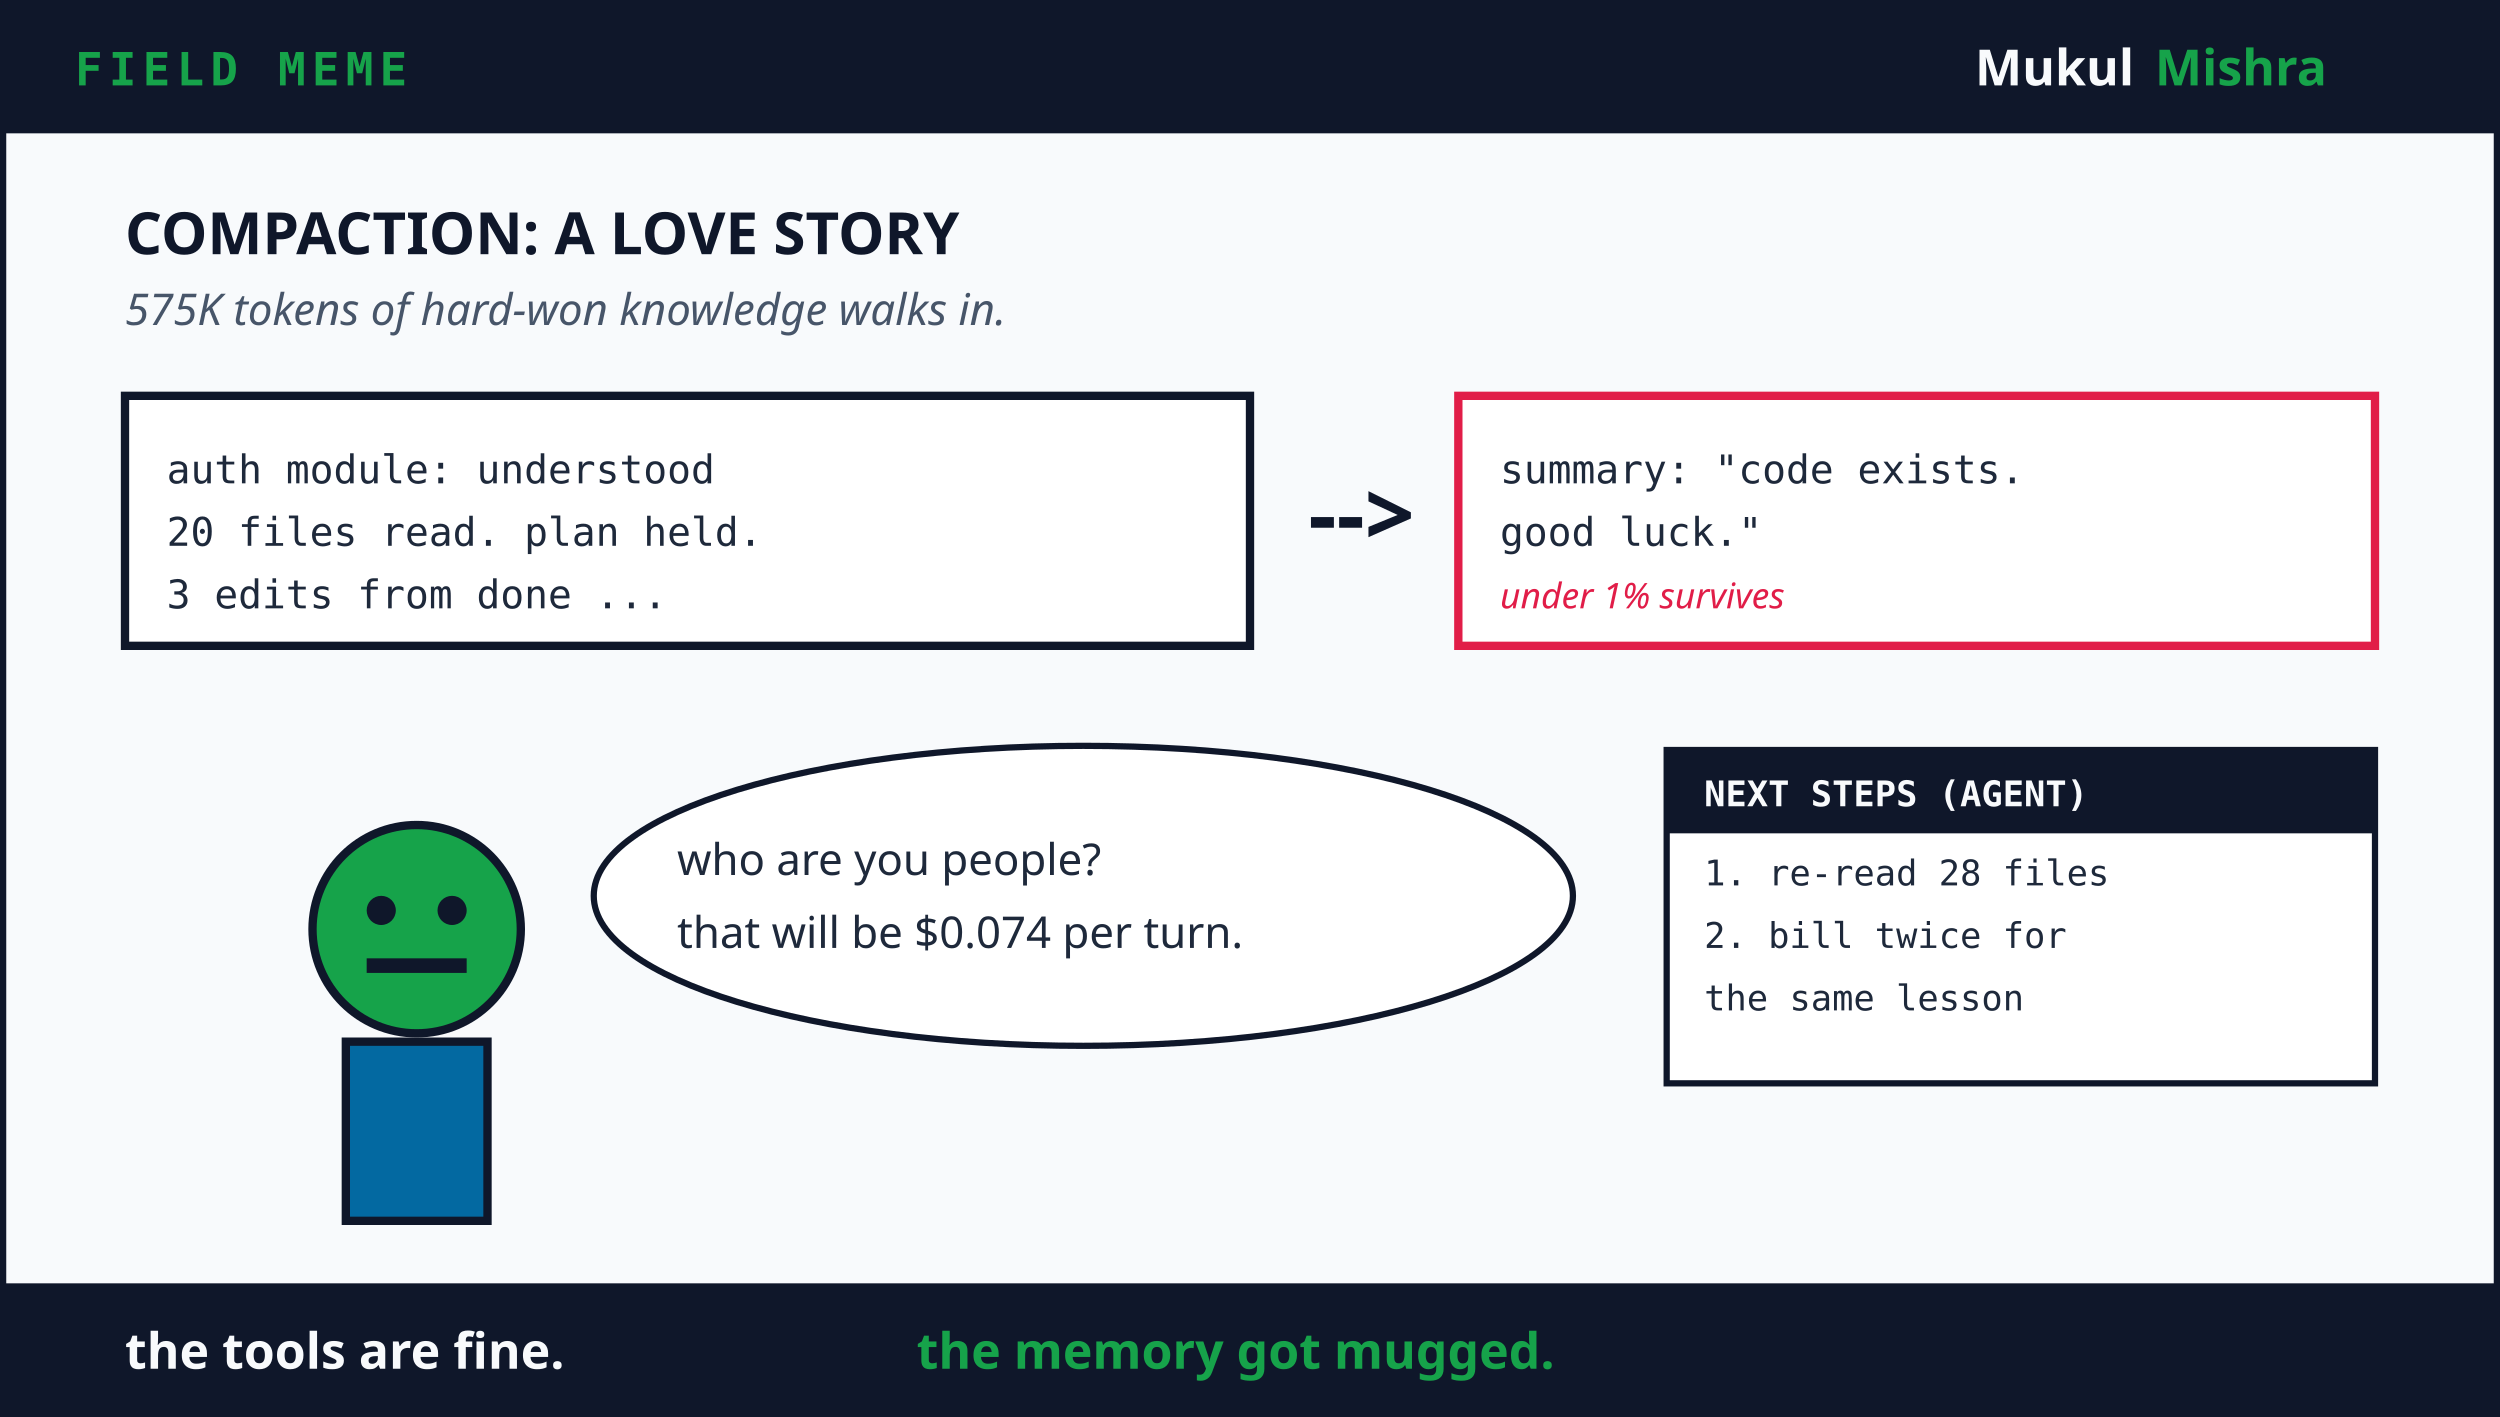
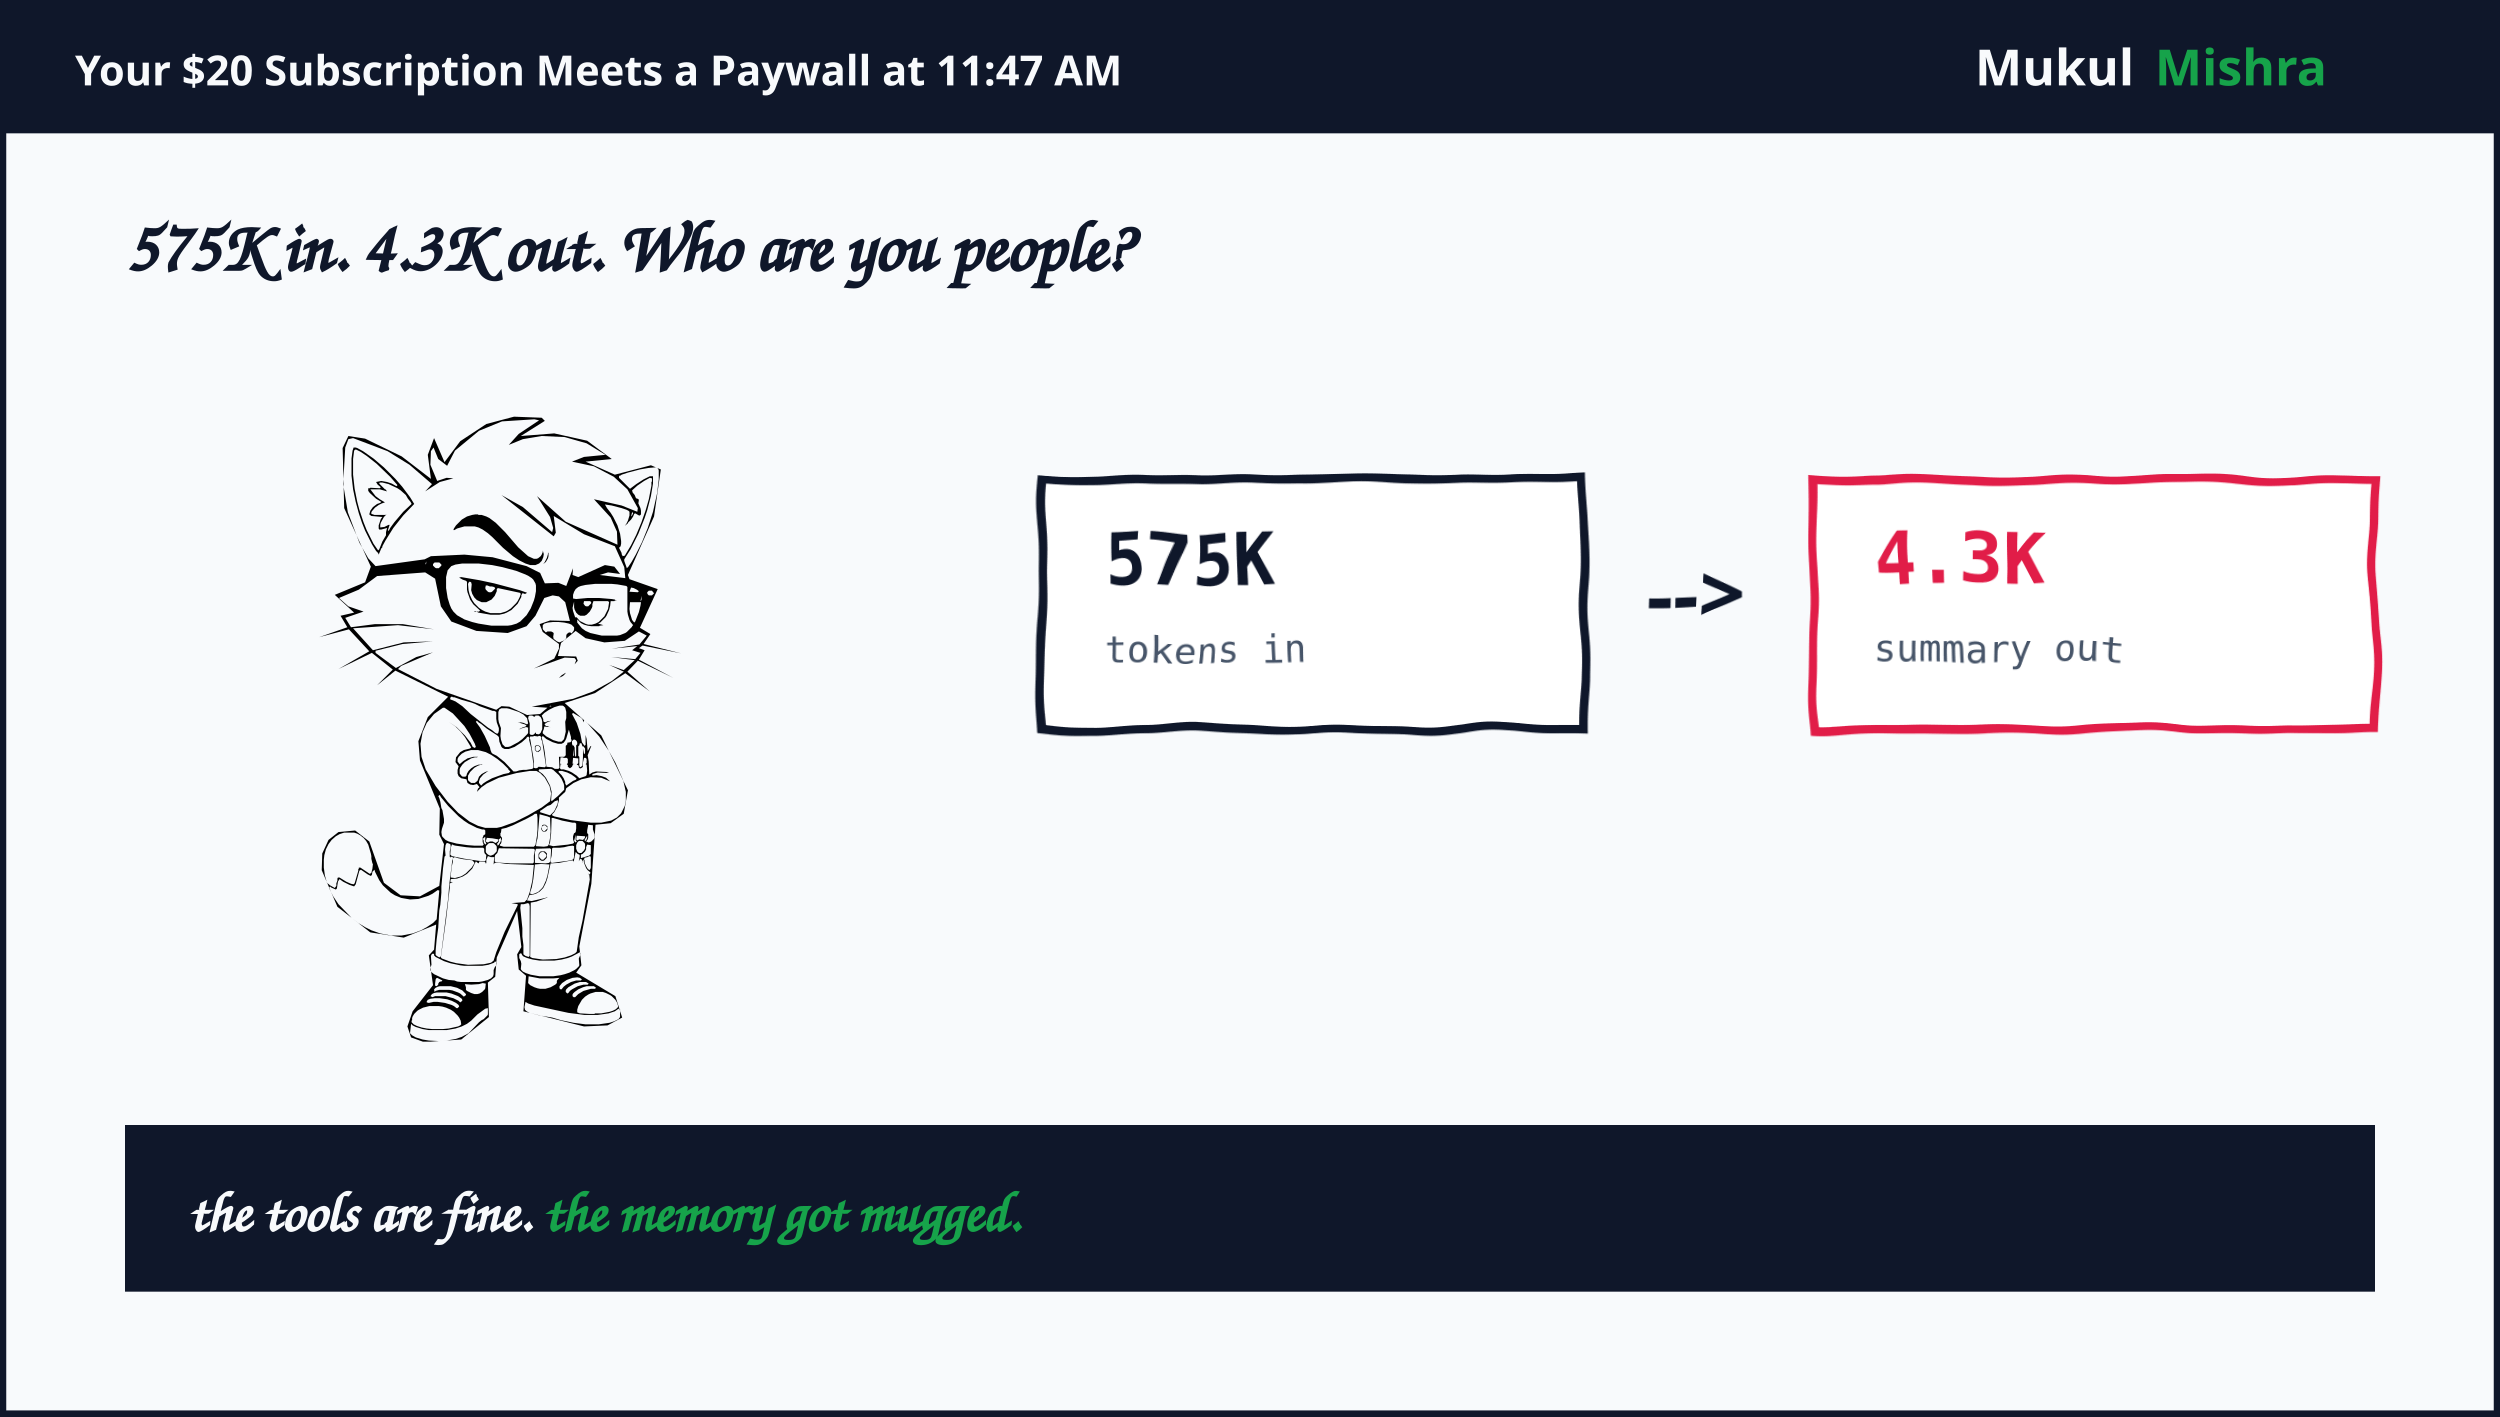
- <svg xmlns="http://www.w3.org/2000/svg" width="1200" height="680" viewBox="0 0 1200 680" role="img" aria-label="Themed meme cartoon of a compaction event crushing a huge context window into a tiny summary while the agent forgets the codebase">
+ <svg xmlns="http://www.w3.org/2000/svg" width="1200" height="680" viewBox="0 0 1200 680" role="img" aria-label="Pen sketched meme of a skeptical cat staring at a 575K to 4.3K compaction">
+   <defs>
+     <filter id="roughen" x="-10%" y="-10%" width="120%" height="120%">
+       <feTurbulence type="fractalNoise" baseFrequency="0.02" numOctaves="2" seed="7" result="n" />
+       <feDisplacementMap in="SourceGraphic" in2="n" scale="6" />
+     </filter>
+   </defs>
  <rect x="0" y="0" width="1200" height="680" fill="#f8fafc" />
  <rect x="0" y="0" width="1200" height="680" fill="none" stroke="#0f172a" stroke-width="6" />
  <rect x="0" y="0" width="1200" height="64" fill="#0f172a" />
-   <text x="36" y="41" font-family="monospace" font-size="22" font-weight="bold" letter-spacing="3" fill="#16a34a">FIELD MEME</text>
+   <text x="36" y="41" font-family="Sora, 'Segoe UI', Verdana, sans-serif" font-size="20" font-weight="bold" fill="#f8fafc">Your $20 Subscription Meets a Paywall at 11:47 AM</text>
  <text x="948" y="41" font-family="Sora, 'Segoe UI', Verdana, sans-serif" font-size="24" font-weight="bold" fill="#f8fafc">Mukul<tspan dx="10" fill="#16a34a">Mishra</tspan>
  </text>
-   <text x="60" y="122" font-family="Sora, 'Segoe UI', Verdana, sans-serif" font-size="28" font-weight="bold" fill="#0f172a">COMPACTION: A LOVE STORY</text>
-   <text x="60" y="156" font-family="Sora, 'Segoe UI', Verdana, sans-serif" font-size="21" font-style="italic" fill="#475569">575K tokens of hard-won knowledge walks in.</text>
-   <rect x="60" y="190" width="540" height="120" fill="#ffffff" stroke="#0f172a" stroke-width="4" />
-   <text x="80" y="232" font-family="monospace" font-size="19" fill="#1e293b">auth module: understood</text>
-   <text x="80" y="262" font-family="monospace" font-size="19" fill="#1e293b">20 files read. plan held.</text>
-   <text x="80" y="292" font-family="monospace" font-size="19" fill="#1e293b">3 edits from done ...</text>
-   <text x="628" y="262" font-family="Sora, 'Segoe UI', Verdana, sans-serif" font-size="42" font-weight="bold" fill="#0f172a">--&gt;</text>
-   <rect x="700" y="190" width="440" height="120" fill="#ffffff" stroke="#e11d48" stroke-width="4" />
-   <text x="720" y="232" font-family="monospace" font-size="19" fill="#1e293b">summary: "code exists.</text>
-   <text x="720" y="262" font-family="monospace" font-size="19" fill="#1e293b">good luck."</text>
-   <text x="720" y="292" font-family="Sora, 'Segoe UI', Verdana, sans-serif" font-size="17" font-style="italic" fill="#e11d48">under 1% survives</text>
-   <circle cx="200" cy="446" r="50" fill="#16a34a" stroke="#0f172a" stroke-width="4" />
-   <circle cx="183" cy="437" r="7" fill="#0f172a" />
-   <circle cx="217" cy="437" r="7" fill="#0f172a" />
-   <rect x="176" y="460" width="48" height="7" fill="#0f172a" />
-   <rect x="166" y="500" width="68" height="86" fill="#0369a1" stroke="#0f172a" stroke-width="4" />
-   <ellipse cx="520" cy="430" rx="235" ry="72" fill="#ffffff" stroke="#0f172a" stroke-width="3" />
-   <text x="325" y="420" font-family="Sora, 'Segoe UI', Verdana, sans-serif" font-size="21" fill="#1e293b">who are you people?</text>
-   <text x="325" y="455" font-family="Sora, 'Segoe UI', Verdana, sans-serif" font-size="21" fill="#1e293b">that will be $0.074 per turn.</text>
-   <rect x="800" y="360" width="340" height="160" fill="#ffffff" stroke="#0f172a" stroke-width="3" />
-   <rect x="800" y="360" width="340" height="40" fill="#0f172a" />
-   <text x="818" y="387" font-family="monospace" font-size="17" font-weight="bold" fill="#f8fafc">NEXT STEPS (AGENT)</text>
-   <text x="818" y="425" font-family="monospace" font-size="17" fill="#1e293b">1. re-read 28 files</text>
-   <text x="818" y="455" font-family="monospace" font-size="17" fill="#1e293b">2. bill twice for</text>
-   <text x="818" y="485" font-family="monospace" font-size="17" fill="#1e293b">   the same lesson</text>
-   <rect x="0" y="616" width="1200" height="64" fill="#0f172a" />
-   <text x="60" y="657" font-family="Sora, 'Segoe UI', Verdana, sans-serif" font-size="24" font-weight="bold" fill="#f8fafc">the tools are fine.</text>
-   <text x="440" y="657" font-family="Sora, 'Segoe UI', Verdana, sans-serif" font-size="24" font-weight="bold" fill="#16a34a">the memory got mugged.</text>
+   <text x="60" y="130" font-family="'Segoe Script','Segoe Print','Comic Sans MS','Chalkboard SE',cursive" font-size="34" font-weight="bold" fill="#0f172a">575K in. 4.3K out. Who are you people?</text>
+   <svg x="90" y="200" width="300" height="300" viewBox="0 0 100 100">
+     <g transform="translate(-1.43,-1.92) scale(0.0836)" fill="#0f172a">
+       <path id="cat-line-art" d="M 592,1155 592,1167 591,1169 584,1176 580,1178 575,1182 555,1203 542,1210 530,1214 513,1217 498,1218 479,1217 467,1215 454,1211 447,1207 443,1203 445,1185 448,1188 454,1191 467,1195 479,1197 513,1197 530,1194 542,1190 552,1185 560,1179 572,1167 587,1156 Z M 446,1179 447,1178 447,1174 448,1171 451,1166 457,1160 460,1158 468,1154 480,1151 498,1151 505,1152 512,1154 521,1158 527,1162 534,1169 537,1173 540,1179 541,1186 539,1188 535,1190 517,1194 506,1195 485,1195 475,1194 465,1192 456,1189 450,1186 446,1182 Z M 662,1153 664,1143 669,1146 681,1150 746,1164 777,1168 802,1168 823,1165 835,1161 842,1156 845,1157 845,1172 842,1176 834,1180 825,1183 804,1186 779,1186 756,1183 732,1178 715,1173 691,1169 672,1164 666,1161 663,1158 Z M 475,1142 477,1139 482,1137 490,1136 500,1136 514,1138 523,1141 531,1145 536,1149 537,1152 534,1155 532,1155 527,1151 523,1149 510,1145 496,1143 488,1143 479,1145 475,1144 Z M 482,1132 485,1128 489,1126 494,1125 513,1125 522,1127 535,1132 542,1137 543,1139 543,1141 539,1144 536,1141 526,1136 511,1132 491,1132 486,1134 Z M 841,1150 841,1153 837,1157 831,1160 825,1162 809,1165 797,1165 796,1166 785,1166 768,1165 763,1163 763,1158 765,1151 772,1139 778,1133 784,1129 788,1127 798,1124 812,1124 818,1126 826,1130 829,1132 836,1139 839,1144 Z M 799,1116 797,1118 789,1118 775,1122 765,1128 759,1134 756,1134 754,1132 754,1129 755,1127 758,1124 765,1119 774,1115 781,1113 795,1113 Z M 489,1119 492,1116 496,1114 500,1113 521,1113 533,1116 543,1121 550,1128 550,1130 546,1133 539,1127 535,1125 524,1121 518,1120 499,1120 492,1122 490,1124 Z M 588,1108 587,1117 586,1119 581,1124 576,1127 572,1128 566,1128 560,1126 552,1122 550,1120 550,1115 548,1109 560,1110 575,1109 582,1107 Z M 785,1108 783,1110 775,1110 764,1113 753,1119 749,1122 746,1126 744,1127 741,1124 741,1121 742,1119 746,1115 758,1108 768,1105 780,1105 Z M 495,1097 505,1102 503,1104 501,1104 499,1105 497,1108 497,1110 494,1113 491,1112 491,1108 492,1100 493,1098 Z M 772,1100 770,1102 761,1102 751,1105 742,1110 737,1114 733,1119 731,1119 729,1117 729,1113 734,1107 743,1101 754,1097 763,1096 768,1097 Z M 669,1107 670,1094 691,1098 718,1098 729,1097 725,1101 724,1103 724,1107 721,1110 712,1115 702,1118 692,1118 687,1117 681,1115 673,1111 Z M 482,1082 482,1078 484,1072 483,1055 485,1051 489,1051 489,1054 492,1057 508,1065 520,1069 539,1073 547,1074 581,1074 593,1072 604,1068 605,1066 608,1066 609,1068 608,1073 605,1077 603,1082 603,1090 602,1094 598,1098 592,1101 581,1104 574,1105 541,1105 533,1104 528,1102 517,1101 506,1098 489,1090 484,1086 Z M 769,1050 769,1053 766,1060 767,1073 766,1075 761,1080 758,1082 748,1087 739,1090 731,1092 717,1094 691,1094 674,1091 665,1088 659,1085 656,1082 655,1080 656,1070 655,1065 652,1059 652,1052 654,1050 657,1051 657,1053 660,1056 667,1059 678,1062 691,1064 719,1064 733,1062 745,1059 753,1056 768,1048 Z M 668,954 671,955 672,960 672,1055 670,1057 664,1055 660,1052 660,1034 658,1018 658,1002 654,963 655,956 661,956 Z M 288,925 290,922 292,924 301,928 303,926 305,913 308,908 315,913 327,919 336,922 339,918 346,892 349,890 362,899 368,902 370,900 371,894 375,890 376,894 384,910 391,920 406,934 414,939 426,944 443,947 459,946 478,940 486,936 496,929 499,930 494,985 487,992 475,1000 464,1006 448,1012 427,1016 407,1016 386,1012 369,1006 357,1000 344,992 331,982 306,956 296,941 Z M 710,880 706,901 703,911 698,922 696,925 689,932 683,935 677,937 673,936 673,933 676,924 679,908 682,880 694,879 Z M 521,905 521,900 523,883 525,875 525,869 526,867 529,866 535,868 545,870 562,872 566,876 566,878 561,886 550,897 544,901 540,903 529,906 Z M 786,864 789,865 789,886 788,889 786,891 782,887 778,879 777,876 777,872 776,871 777,867 782,866 Z M 680,881 677,911 672,933 667,947 662,952 637,954 649,956 649,958 624,1009 608,1048 603,1064 598,1068 584,1071 554,1072 532,1069 520,1066 504,1060 502,1058 512,985 519,925 519,917 521,915 525,914 520,913 521,908 533,907 544,903 552,898 562,888 569,874 574,878 576,874 586,875 588,877 588,879 589,877 589,871 592,864 598,866 604,866 603,880 605,877 614,877 628,879 Z M 760,856 764,860 767,861 768,863 766,874 768,870 770,869 772,871 773,877 772,875 775,870 776,877 780,887 783,891 788,895 788,897 786,899 784,897 785,899 786,899 787,909 773,988 766,1019 762,1047 759,1050 751,1054 739,1058 723,1061 697,1062 677,1059 673,1057 674,953 685,951 704,944 707,942 702,944 676,950 667,949 672,938 677,938 684,936 691,932 698,925 703,915 706,906 712,878 728,877 754,872 756,874 756,876 Z M 696,856 698,856 700,857 703,860 704,862 704,864 703,866 698,871 695,871 691,867 690,865 690,862 691,859 693,857 Z M 693,855 690,858 689,860 689,868 693,872 695,873 698,873 700,872 704,868 705,866 705,859 701,855 Z M 713,851 712,870 711,875 709,877 702,878 682,877 682,857 684,850 711,849 Z M 605,866 606,862 610,858 613,849 680,850 682,852 680,863 680,876 678,878 636,878 607,876 605,874 Z M 757,845 757,865 756,869 754,871 745,873 715,877 712,876 712,872 714,863 715,849 717,848 729,848 738,847 746,845 754,844 Z M 789,843 789,860 786,863 770,868 770,861 773,860 778,855 780,851 780,847 782,842 Z M 523,842 525,842 526,843 530,844 551,847 563,848 583,848 585,850 585,856 586,859 589,862 588,872 586,874 574,873 547,869 523,864 520,861 521,848 Z M 602,839 604,840 608,844 609,846 609,854 608,856 603,861 598,863 596,863 592,861 589,858 588,856 588,846 589,844 593,840 595,839 Z M 515,839 520,841 521,845 519,855 519,865 520,867 521,865 525,866 525,870 524,871 518,919 516,945 502,1056 499,1058 494,1055 492,1053 492,1045 494,1023 497,1001 499,968 501,957 503,934 503,922 506,888 509,865 511,863 510,851 511,843 513,839 Z M 766,835 773,835 777,839 778,841 778,849 776,853 771,858 766,858 763,855 761,850 761,843 763,838 Z M 588,835 590,829 601,830 612,832 612,834 611,836 607,839 601,836 596,836 592,838 589,837 Z M 617,829 617,834 616,837 613,842 611,844 610,842 610,839 611,839 613,836 613,832 Z M 587,827 587,836 589,840 587,842 584,838 584,834 583,833 583,830 Z M 761,832 762,825 778,826 778,828 777,830 774,833 767,832 763,834 Z M 782,825 782,829 781,832 778,836 777,833 Z M 760,823 760,833 762,836 760,838 757,835 Z M 342,821 349,825 352,828 353,828 359,835 363,842 368,859 369,864 369,869 371,878 372,879 371,888 369,896 366,898 348,886 345,886 345,888 344,889 344,892 337,916 335,918 330,917 321,913 308,905 305,905 304,907 304,911 302,916 302,921 299,925 290,920 284,915 280,901 278,886 278,871 279,862 282,851 287,841 293,833 301,826 308,822 317,819 336,819 Z M 699,805 701,805 703,806 706,810 705,812 701,816 698,816 696,814 695,811 695,809 696,807 Z M 784,804 793,805 793,813 796,822 796,828 795,831 790,836 785,838 780,836 783,832 784,829 784,822 782,820 782,815 Z M 698,804 696,805 695,809 694,810 694,812 696,816 698,817 702,817 704,816 706,813 706,807 702,804 Z M 714,791 717,791 734,796 754,800 759,800 761,802 761,811 760,818 758,820 757,820 755,826 755,832 757,838 755,840 745,842 717,845 709,843 711,838 713,821 Z M 691,784 706,788 711,790 712,817 711,829 709,840 708,843 706,845 699,846 684,845 685,837 687,830 Z M 686,783 687,791 687,813 686,825 683,843 680,846 622,846 615,844 615,842 617,840 618,837 618,833 619,832 619,829 616,825 616,820 617,819 618,812 627,810 640,805 667,792 678,786 682,783 Z M 726,757 726,761 725,765 720,776 718,779 711,786 692,780 692,777 693,777 706,768 712,766 720,759 Z M 497,749 500,747 502,751 516,768 536,788 546,796 555,802 571,810 581,813 585,813 587,815 587,822 583,825 583,827 582,828 582,837 584,842 582,844 566,844 553,843 532,840 517,836 511,833 505,827 504,825 503,818 504,812 508,800 508,793 505,776 503,772 501,760 499,753 Z M 727,703 728,701 734,701 744,704 752,708 759,713 762,716 760,718 755,720 742,729 740,725 740,722 737,715 733,709 Z M 690,698 713,697 717,699 728,709 733,716 737,725 738,729 738,737 726,749 714,759 713,757 714,741 711,729 703,714 697,707 689,701 Z M 731,675 736,675 737,676 743,676 745,678 745,686 743,688 739,688 743,688 745,690 745,693 749,696 753,693 755,688 758,688 754,687 755,676 765,677 765,686 762,689 765,690 766,692 766,694 768,696 770,696 773,694 774,692 774,685 776,676 779,676 781,678 781,686 779,688 781,689 782,700 781,709 779,711 767,715 762,710 753,704 747,701 737,698 732,698 730,696 731,688 734,688 730,687 Z M 534,678 536,674 542,668 549,664 560,661 573,661 588,665 598,670 610,678 621,687 631,697 631,698 635,702 632,705 622,707 600,715 589,721 583,725 579,729 575,724 575,721 577,715 583,708 590,703 593,702 590,702 587,703 580,707 575,712 572,720 567,724 560,724 555,720 554,718 554,710 558,703 566,695 573,691 582,688 579,688 578,689 574,689 566,692 560,696 555,701 552,706 551,710 549,712 544,712 542,711 538,706 538,698 539,695 543,689 548,684 560,677 567,675 571,675 573,674 564,674 553,677 545,682 538,688 534,683 Z M 757,658 757,671 755,673 Z M 685,653 689,653 692,656 692,660 687,664 683,661 683,655 Z M 684,652 682,654 682,661 685,664 688,665 692,662 693,660 693,656 692,654 689,652 Z M 771,648 773,654 775,654 778,658 778,667 776,669 774,658 774,674 773,691 769,694 767,692 767,674 765,672 765,654 767,652 768,648 Z M 756,641 758,641 760,642 762,644 763,647 763,650 761,652 761,672 759,674 758,656 757,655 757,653 754,652 753,649 753,644 Z M 673,635 679,635 680,634 688,635 689,634 692,634 694,636 694,640 696,645 703,690 703,692 701,694 689,693 687,695 684,696 680,695 680,684 679,675 673,640 672,639 Z M 747,622 751,636 751,640 752,641 752,644 750,646 744,647 744,650 741,653 741,671 738,674 728,674 729,695 727,697 720,697 715,694 704,693 701,666 699,654 695,637 697,634 704,640 716,646 726,649 733,649 737,647 740,643 742,639 Z M 569,607 571,605 574,608 579,611 590,620 610,633 613,636 614,645 618,655 620,657 624,659 632,659 643,655 657,646 666,638 666,637 669,635 671,637 671,642 675,658 679,687 679,695 677,697 665,699 659,699 652,700 646,702 641,702 624,684 609,672 601,668 599,666 597,661 596,656 586,634 577,618 Z M 670,596 672,595 677,595 680,597 682,597 683,595 689,595 693,598 695,602 696,607 696,621 693,628 691,630 689,631 684,630 684,627 680,631 678,632 674,632 672,630 672,610 669,600 Z M 755,590 770,599 773,602 775,608 776,604 781,608 805,635 823,662 836,685 851,719 856,741 856,758 854,768 847,782 839,790 828,796 809,800 789,800 750,795 719,788 715,786 715,784 719,780 725,769 728,757 728,752 740,741 742,734 756,724 771,717 789,713 809,714 826,721 818,714 810,711 800,709 792,710 792,707 802,704 824,705 819,703 799,702 792,704 786,708 785,683 783,671 790,653 788,654 783,663 781,640 779,632 779,651 777,653 772,646 769,630 762,609 753,592 Z M 618,581 628,581 633,582 651,588 660,593 667,600 669,610 667,612 660,609 655,608 649,609 653,609 663,612 666,614 664,616 658,618 652,621 654,621 655,620 665,617 669,618 669,628 668,630 658,640 650,646 635,654 631,655 625,655 620,650 617,641 616,634 617,619 613,608 612,602 612,588 614,583 Z M 475,609 489,592 506,580 509,580 525,591 547,615 557,630 567,649 569,655 567,657 563,655 559,647 548,633 532,617 517,607 530,616 540,626 548,636 560,656 558,658 546,661 539,665 531,675 530,684 536,692 534,699 534,706 536,711 541,715 551,717 553,724 558,727 564,728 571,726 576,732 573,735 571,741 580,732 590,725 613,714 647,705 672,701 685,701 692,705 701,714 710,730 713,744 711,759 695,771 669,786 643,799 618,808 609,810 587,810 573,806 557,798 535,781 515,760 492,730 473,698 465,674 463,649 467,627 Z M 729,576 735,576 737,577 740,580 742,588 742,600 740,607 741,626 738,639 737,641 733,645 727,645 717,642 704,635 697,629 697,626 699,621 700,616 712,617 710,617 706,615 703,615 700,611 701,611 705,608 713,605 706,606 702,608 699,607 698,605 698,602 695,595 700,590 709,584 719,579 Z M 710,578 711,576 714,577 Z M 520,561 522,559 524,559 525,560 528,560 542,565 560,570 568,573 576,577 601,586 604,586 608,588 608,601 609,608 613,619 613,624 612,628 610,630 606,628 600,623 592,618 559,592 543,577 530,568 520,564 Z M 741,513 733,518 728,523 726,524 736,519 740,515 Z M 697,422 700,419 707,417 716,416 728,416 738,417 747,419 752,421 757,426 757,430 756,433 752,438 750,436 747,436 743,439 742,442 742,447 738,451 729,455 724,453 719,449 718,449 717,444 718,438 717,436 713,434 706,434 703,436 698,431 697,429 Z M 885,378 884,385 881,397 874,415 872,417 868,412 864,399 863,391 864,378 Z M 775,381 776,376 788,376 790,379 789,381 784,386 780,386 778,385 Z M 755,395 754,389 757,377 757,388 758,392 761,398 765,402 769,404 777,404 781,402 787,396 791,389 792,386 792,382 794,376 822,376 824,378 822,391 815,405 804,416 798,419 791,421 784,421 780,420 768,414 762,407 759,407 Z M 886,366 886,374 884,376 Z M 897,359 900,356 906,356 910,361 906,365 900,365 898,363 897,361 Z M 863,358 866,350 871,351 877,354 881,357 879,359 Z M 587,351 588,346 591,346 596,348 600,348 604,349 606,351 605,353 600,358 598,359 594,359 592,358 588,354 Z M 760,353 765,349 770,347 779,345 797,343 829,343 840,344 857,347 859,349 859,396 860,402 863,412 865,416 870,422 868,424 868,425 858,435 855,437 845,441 839,442 810,442 788,437 779,433 772,428 763,417 763,411 770,418 776,421 783,423 790,424 805,424 806,423 813,422 803,419 807,417 817,407 819,404 824,393 826,385 827,376 834,376 835,375 839,374 836,374 835,373 829,372 805,370 783,370 761,372 755,371 755,364 757,358 Z M 554,343 556,339 558,339 560,340 561,344 560,355 562,362 566,369 571,374 580,378 589,378 599,373 605,366 609,357 609,353 611,351 653,360 655,362 653,368 649,376 646,380 636,390 630,394 626,396 616,399 597,399 587,396 581,393 575,389 566,380 562,374 557,363 555,355 Z M 537,331 544,335 550,337 552,339 552,354 553,359 558,373 564,382 577,394 575,396 570,396 569,395 565,395 567,396 570,396 574,398 597,402 614,402 623,400 628,398 637,393 649,381 656,368 656,365 658,361 660,361 661,362 664,362 667,360 653,355 604,342 576,336 541,330 Z M 307,370 345,354 380,328 472,321 491,333 502,386 522,415 570,433 630,437 666,424 683,404 700,370 716,365 728,367 740,378 749,414 711,413 691,420 697,435 728,458 728,467 719,486 680,505 739,484 758,485 761,489 758,497 764,490 761,482 726,481 732,456 760,433 779,447 815,455 854,452 881,434 896,442 882,459 829,467 878,462 868,470 884,475 874,487 828,483 873,489 852,508 824,498 852,511 829,529 793,549 755,563 676,578 706,580 692,592 667,594 633,578 618,577 608,584 494,544 420,506 426,500 487,474 455,483 416,504 377,475 377,471 429,458 487,453 431,455 372,470 334,428 420,422 489,430 429,420 376,420 330,426 319,408 354,396 325,386 Z M 515,317 522,309 530,306 543,304 574,304 600,307 620,311 646,318 664,325 670,328 676,332 679,335 683,342 684,346 684,357 682,368 680,375 674,390 666,403 654,415 647,419 637,422 630,423 599,423 574,419 562,416 547,411 533,403 526,396 522,390 519,383 515,370 512,351 512,330 Z M 487,305 490,302 499,302 503,306 503,308 498,313 493,313 491,312 487,308 Z M 474,300 474,304 472,306 Z M 707,281 707,286 705,293 701,301 698,305 703,301 707,294 708,290 708,284 707,283 Z M 527,237 526,240 528,240 533,237 547,233 567,233 574,235 582,239 592,246 600,253 621,274 640,290 652,298 664,304 673,307 683,307 690,304 695,299 698,292 699,286 697,279 697,282 695,287 693,290 688,294 685,295 680,295 669,290 650,273 625,244 607,226 595,217 589,214 580,211 574,211 573,210 568,210 562,211 552,214 542,220 531,231 Z M 869,206 870,208 868,212 866,214 868,206 Z M 385,149 390,149 402,152 419,160 425,164 435,173 439,180 444,186 446,190 430,205 413,225 405,236 403,240 401,242 401,239 404,230 402,230 394,234 386,235 386,230 387,226 393,215 398,210 396,211 375,211 369,209 369,206 370,204 376,197 383,192 389,189 395,187 385,181 377,175 367,162 385,162 399,166 396,162 395,162 384,151 Z M 906,141 906,147 905,148 905,155 900,181 894,202 886,225 876,249 866,269 854,289 850,290 848,286 848,284 843,274 846,271 847,266 847,261 845,247 840,231 832,215 827,207 820,198 816,191 829,193 848,198 857,201 861,203 863,205 863,212 860,222 857,228 854,232 860,227 860,226 866,220 870,214 872,209 874,208 881,212 883,212 885,210 885,203 884,198 880,189 881,182 879,180 877,180 875,178 873,173 869,168 868,164 878,155 891,146 902,140 Z M 913,120 916,121 918,123 919,126 919,143 916,169 908,205 898,236 887,263 875,287 867,301 861,310 858,313 853,299 853,296 865,277 880,247 892,217 897,202 904,175 908,151 908,137 902,137 890,143 876,152 864,161 843,140 843,136 845,136 848,134 860,130 883,124 900,121 Z M 338,86 340,86 348,90 360,98 379,113 405,138 419,154 417,156 408,151 399,148 388,146 378,148 381,153 387,158 385,160 367,159 366,160 363,160 363,165 366,169 378,180 388,186 386,188 380,190 372,196 367,203 365,210 369,213 390,215 387,219 383,231 383,237 384,239 388,239 399,236 397,244 397,250 390,262 384,277 382,279 373,266 360,240 354,225 346,201 342,186 337,161 334,134 334,104 336,88 Z M 335,82 333,88 331,103 331,136 334,162 339,186 345,208 351,226 357,241 370,267 378,280 382,284 383,287 388,275 390,273 390,271 396,260 411,236 430,212 451,190 443,177 428,157 415,142 393,120 373,103 353,89 342,83 339,82 Z M 879,198 878,205 848,193 795,181 827,216 839,243 840,268 741,224 686,175 711,215 717,236 715,244 659,196 618,173 718,252 722,245 718,213 776,248 835,271 853,311 855,332 806,326 822,321 845,324 834,310 816,307 765,330 754,326 755,313 742,347 727,341 701,342 692,322 666,309 601,292 547,287 483,290 471,296 377,309 363,294 346,264 324,206 315,152 319,82 325,66 334,64 400,89 442,115 485,152 472,166 500,148 526,141 513,140 495,146 482,115 483,89 488,82 497,104 514,117 529,88 575,50 619,32 681,28 690,30 651,56 632,77 659,66 695,60 739,62 781,74 817,96 776,100 753,109 795,118 833,138 859,162 Z M 695,25 642,23 589,37 539,70 509,110 489,64 477,96 483,142 427,99 357,65 325,60 314,83 317,198 368,310 357,340 299,364 336,398 310,404 323,426 269,445 326,430 365,472 306,506 370,475 410,507 380,537 415,509 516,559 477,598 459,644 462,681 500,773 499,823 508,841 499,921 462,941 425,939 393,915 365,836 338,815 306,818 287,833 275,859 274,891 304,961 367,1010 431,1020 493,995 489,1043 479,1054 487,1111 448,1161 438,1190 445,1211 470,1220 541,1215 594,1172 592,1106 606,1095 609,1058 648,969 656,1038 648,1052 651,1081 665,1093 660,1161 776,1190 821,1188 849,1173 836,1132 761,1087 771,1073 767,1037 790,917 798,804 827,801 852,783 860,738 809,633 739,571 797,552 855,514 902,549 859,511 879,490 947,523 881,488 892,470 881,466 888,461 962,476 890,458 903,439 883,427 917,353 863,334 860,326 910,214 923,124 904,116 835,134 779,109 829,104 782,69 719,55 655,60 701,31 Z" fill="#000" fill-rule="evenodd" />
+     </g>
+   </svg>
+   <g filter="url(#roughen)">
+     <rect x="500" y="230" width="260" height="120" fill="#ffffff" stroke="#0f172a" stroke-width="4" />
+     <text x="530" y="280" font-family="monospace" font-size="34" font-weight="bold" fill="#0f172a">575K</text>
+     <text x="530" y="318" font-family="monospace" font-size="18" fill="#475569">tokens in</text>
+     <text x="790" y="300" font-family="Sora, 'Segoe UI', Verdana, sans-serif" font-size="40" font-weight="bold" fill="#0f172a">--&gt;</text>
+     <rect x="870" y="230" width="270" height="120" fill="#ffffff" stroke="#e11d48" stroke-width="4" />
+     <text x="900" y="280" font-family="monospace" font-size="34" font-weight="bold" fill="#e11d48">4.3K</text>
+     <text x="900" y="318" font-family="monospace" font-size="18" fill="#475569">summary out</text>
+   </g>
+   <rect x="60" y="540" width="1080" height="80" fill="#0f172a" />
+   <text x="90" y="591" font-family="'Segoe Script','Segoe Print','Comic Sans MS','Chalkboard SE',cursive" font-size="27" font-weight="bold" fill="#f8fafc">the tools are fine. <tspan font-family="'Segoe Script','Segoe Print','Comic Sans MS','Chalkboard SE',cursive" font-size="27" font-weight="bold" fill="#16a34a">the memory got mugged.</tspan>
+   </text>
</svg>
